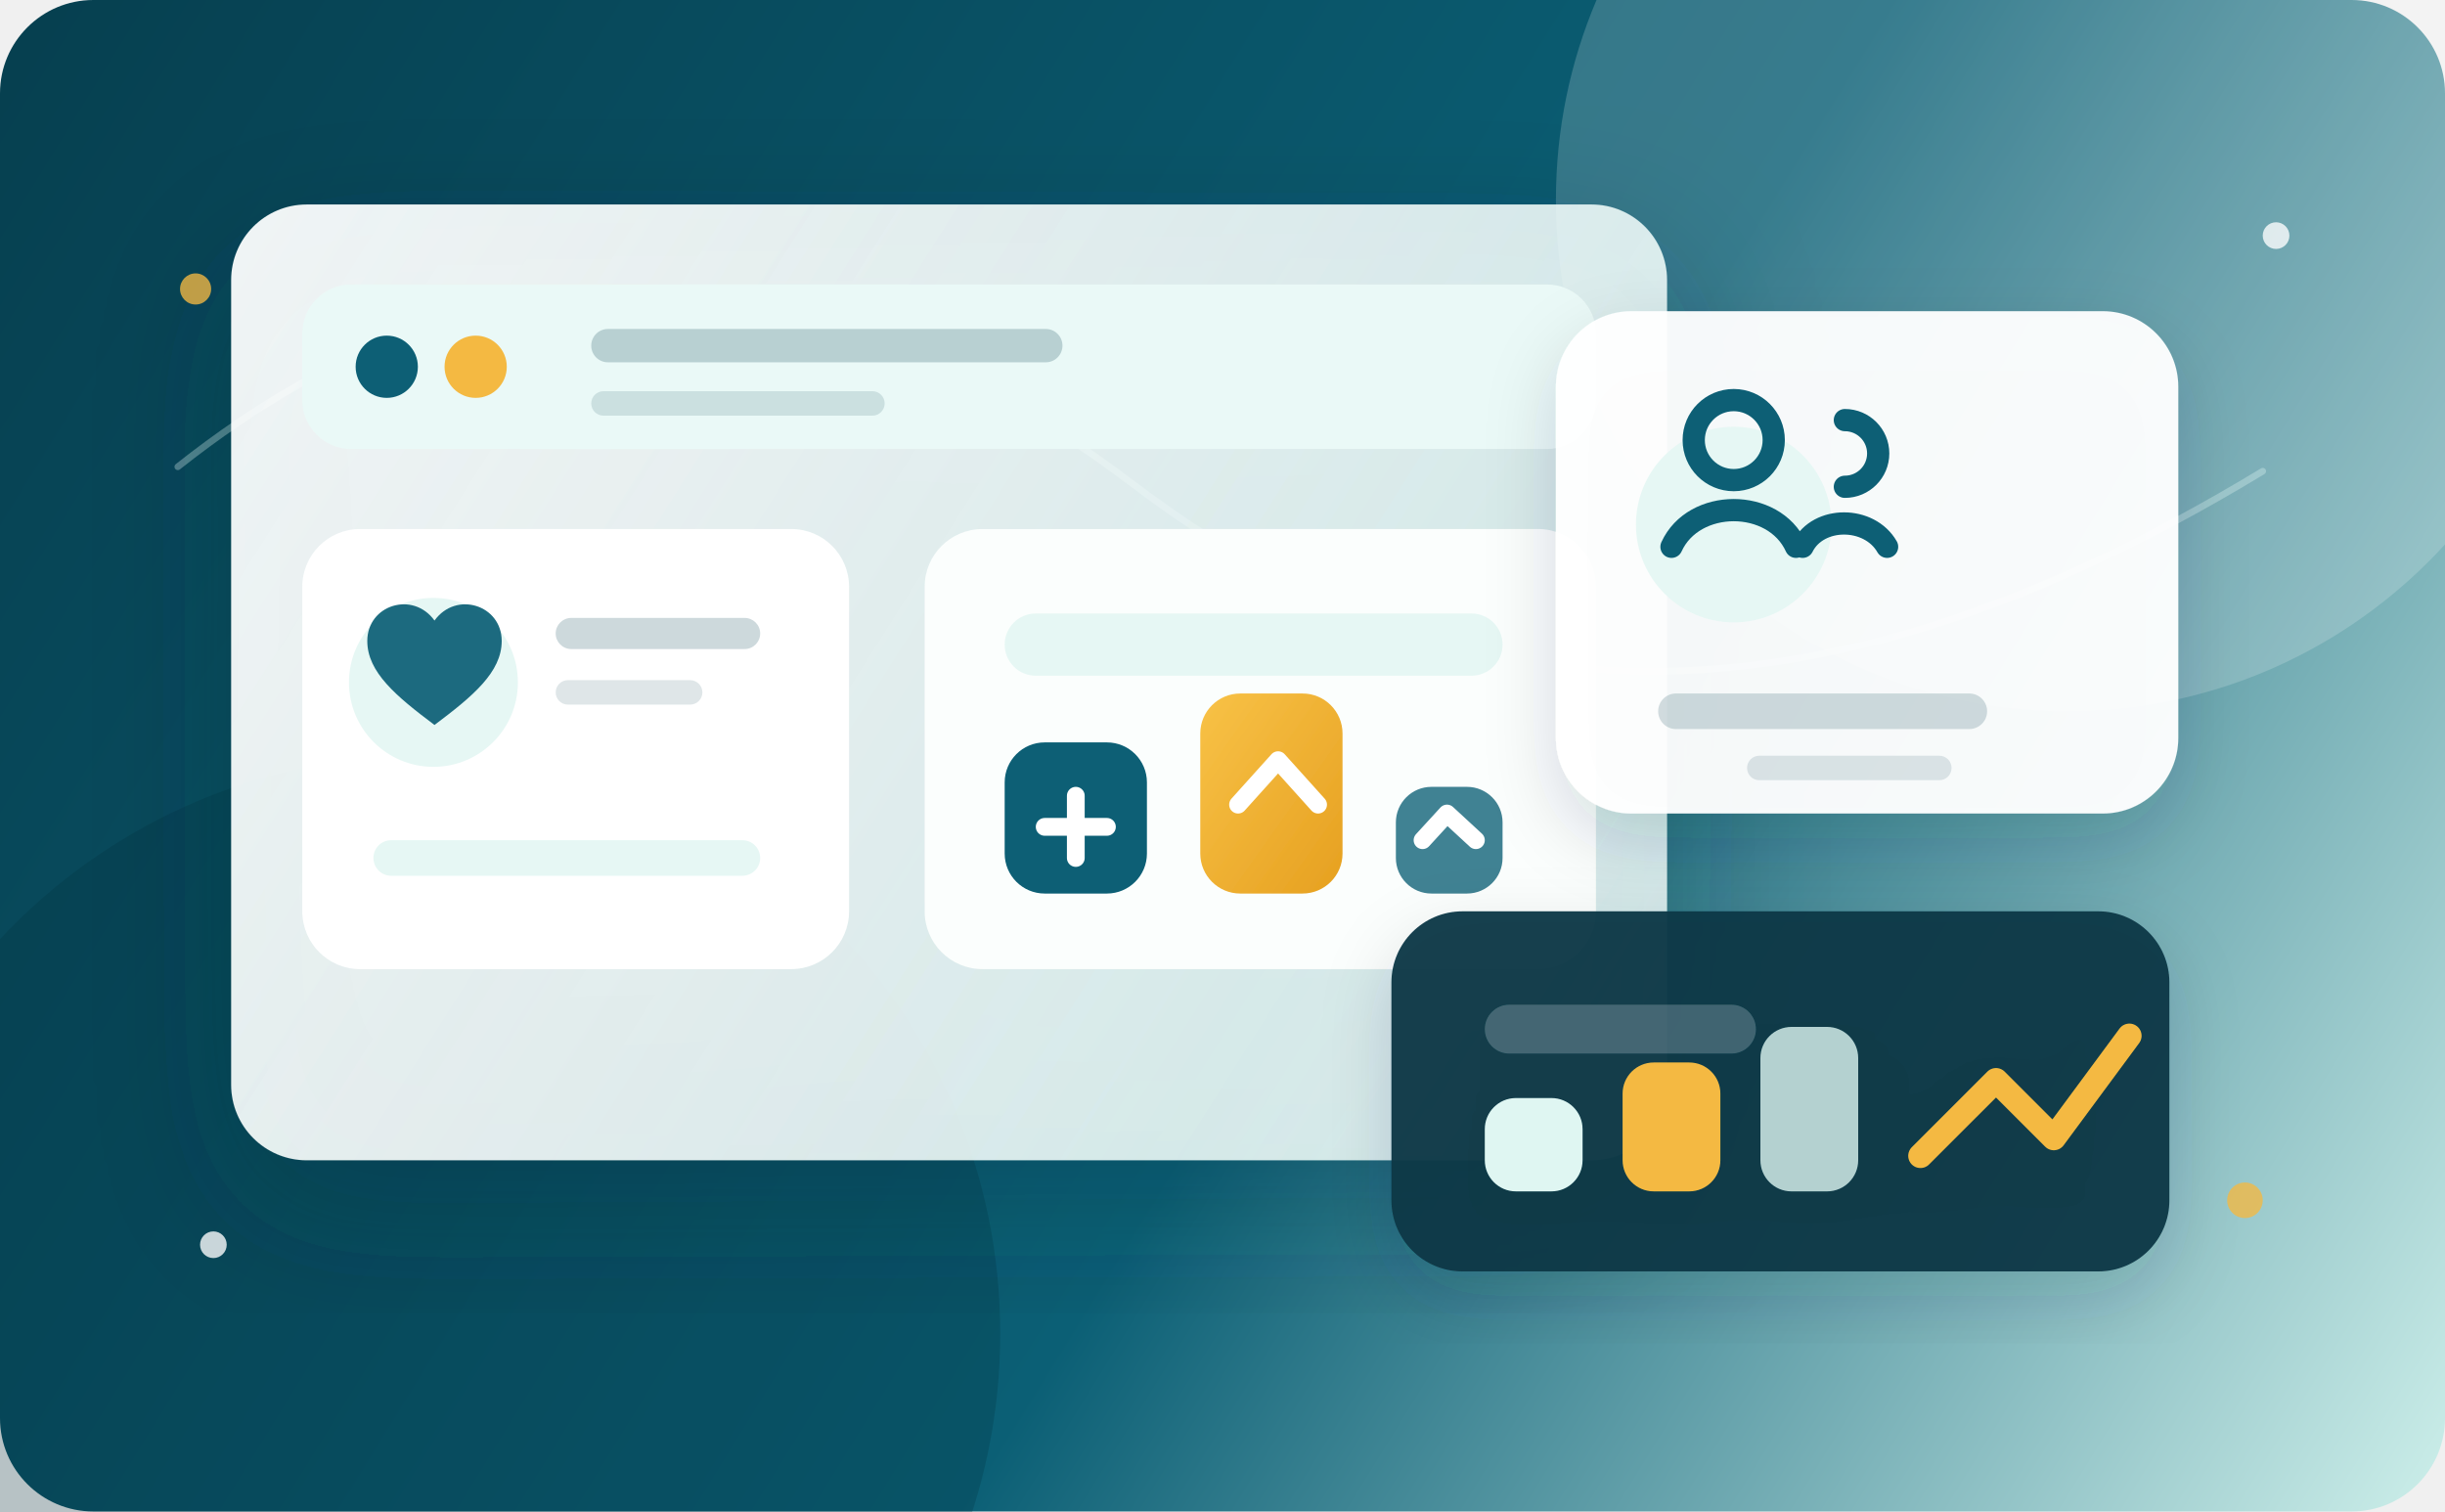
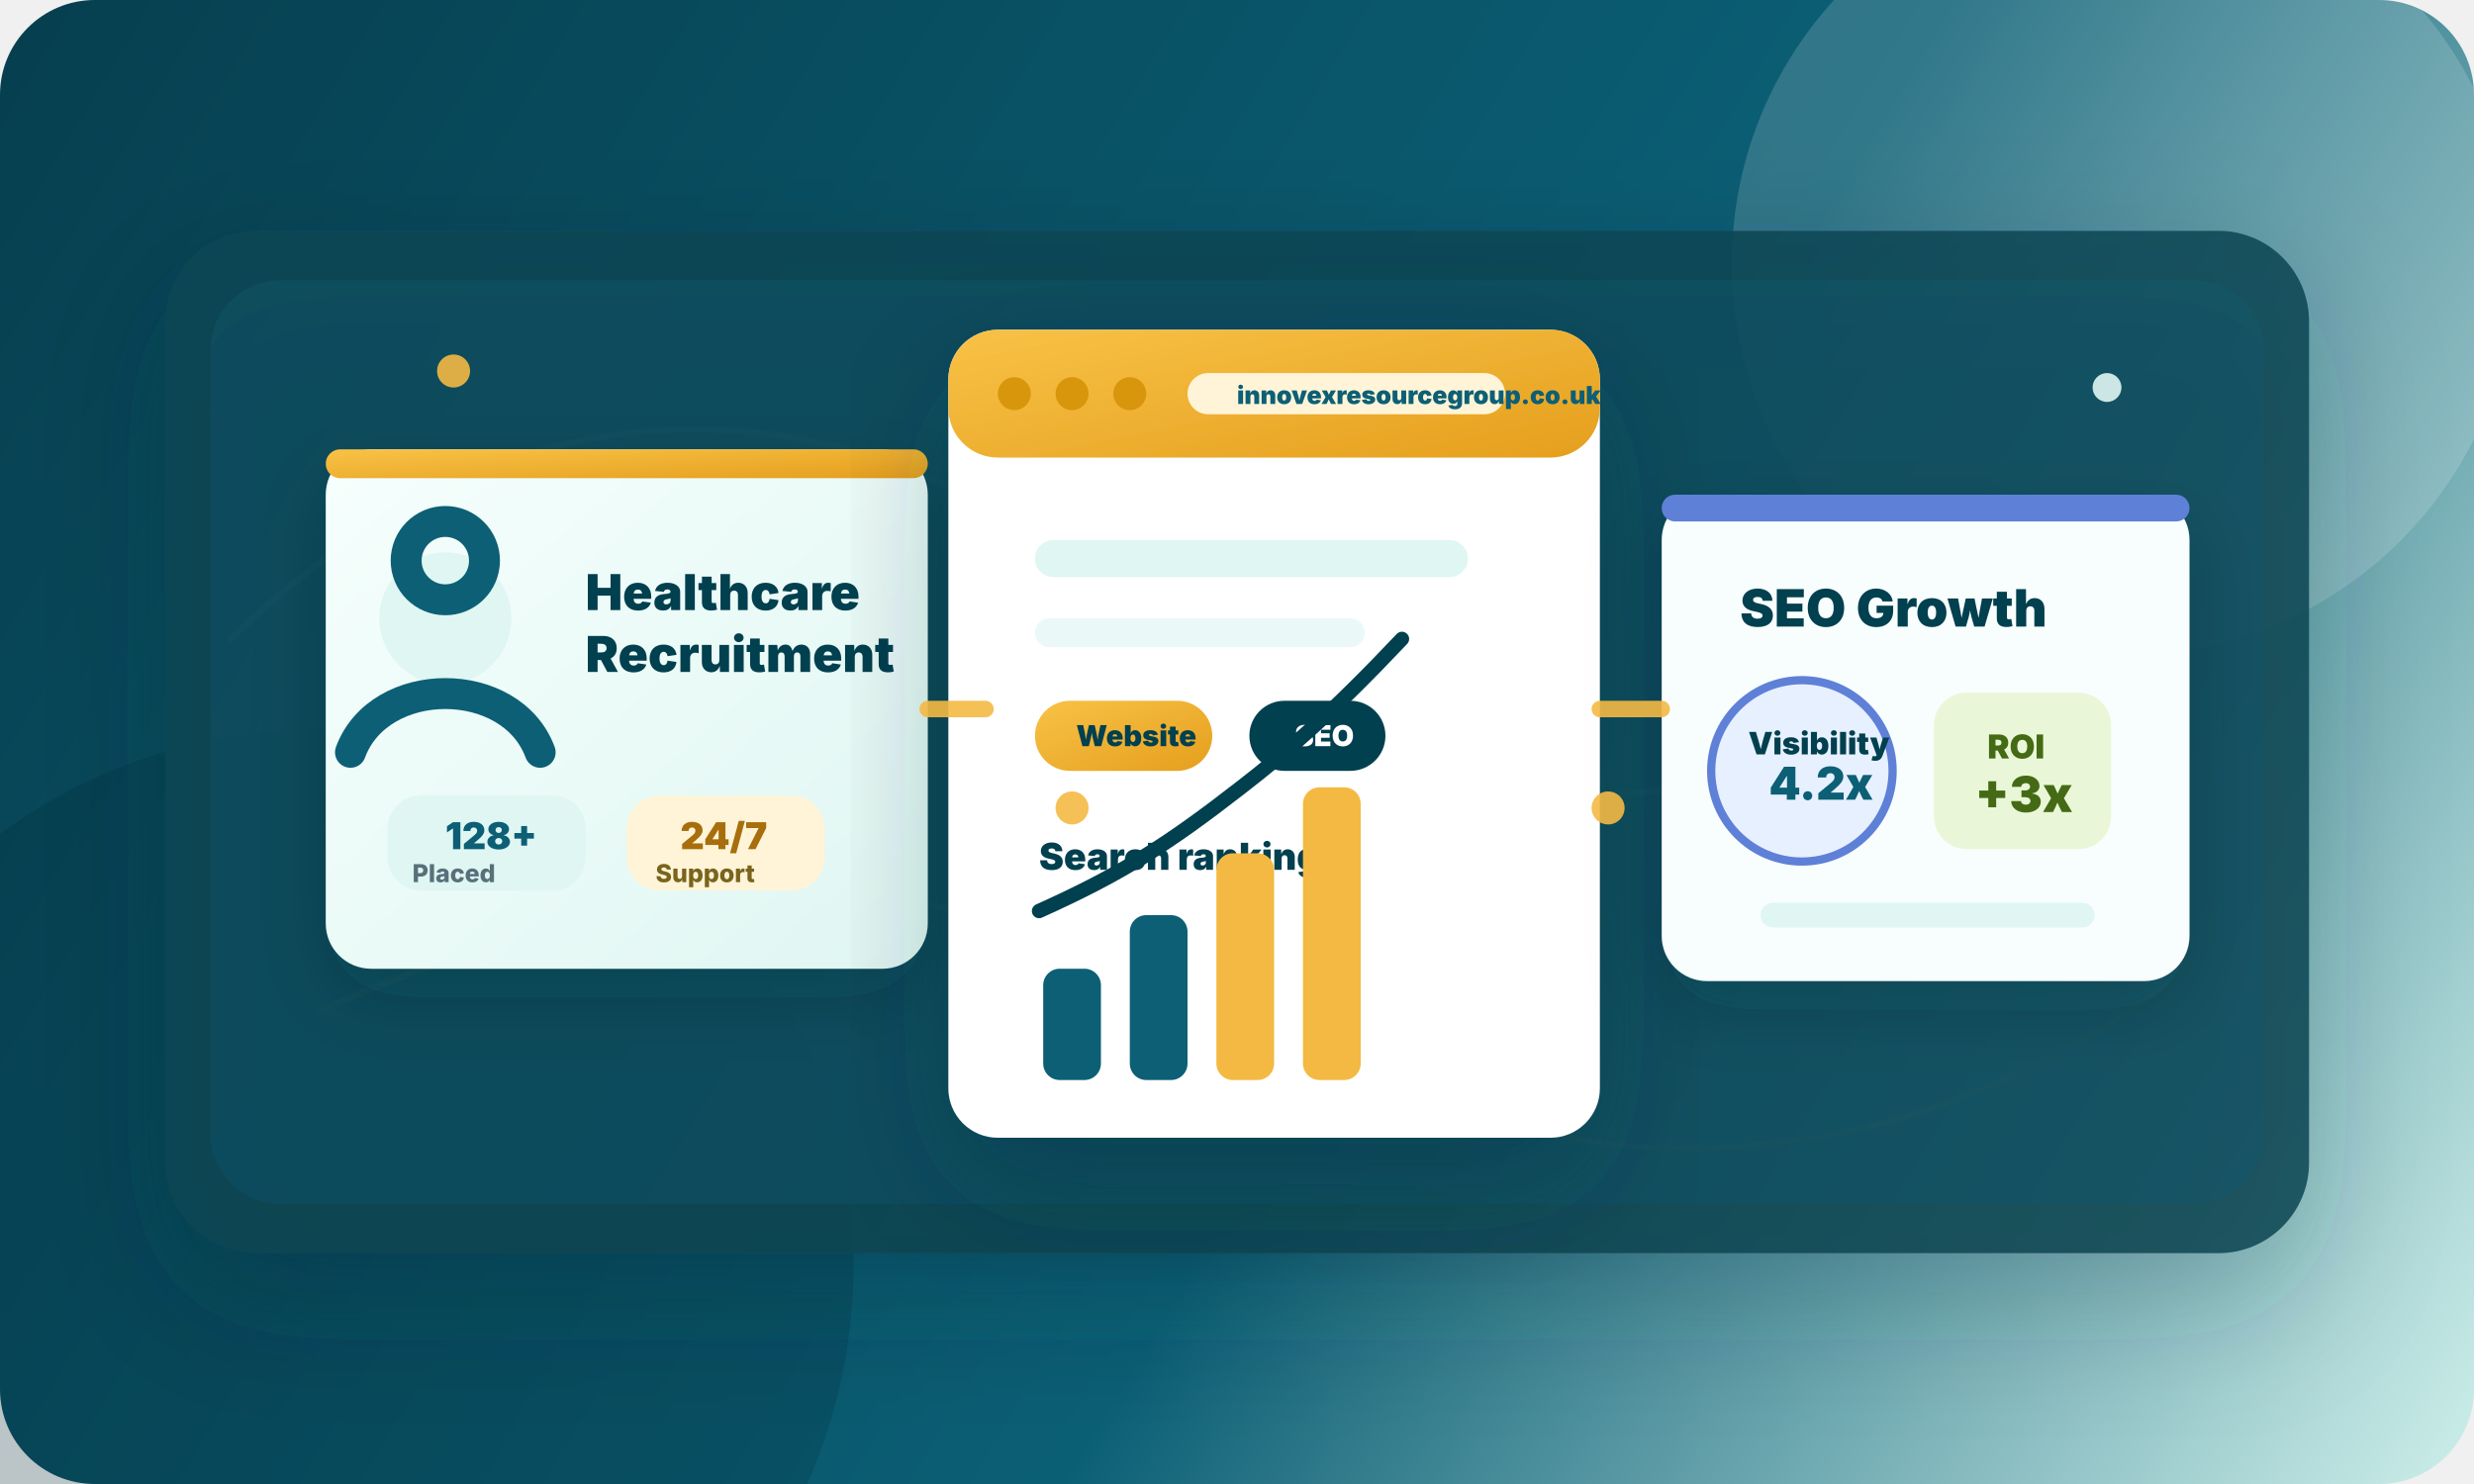
- <svg xmlns="http://www.w3.org/2000/svg" width="1100" height="680" viewBox="0 0 1100 680" fill="none" role="img" aria-labelledby="title desc">
+ <svg xmlns="http://www.w3.org/2000/svg" width="1200" height="720" viewBox="0 0 1200 720" fill="none" role="img" aria-labelledby="title desc">
  <defs>
-     <linearGradient id="heroBg" x1="0" y1="0" x2="1100" y2="680" gradientUnits="userSpaceOnUse">
+     <linearGradient id="stage" x1="0" y1="0" x2="1200" y2="720" gradientUnits="userSpaceOnUse">
      <stop stop-color="#063F4F" />
-       <stop offset=".56" stop-color="#0B5F75" />
+       <stop offset=".58" stop-color="#0B5F75" />
      <stop offset="1" stop-color="#CDEFEA" />
-     </linearGradient>
-     <linearGradient id="glass" x1="96" y1="86" x2="930" y2="614" gradientUnits="userSpaceOnUse">
-       <stop stop-color="#FFFFFF" stop-opacity=".94" />
-       <stop offset="1" stop-color="#E7FAF7" stop-opacity=".82" />
    </linearGradient>
    <linearGradient id="gold" x1="0" y1="0" x2="1" y2="1">
      <stop stop-color="#F8C247" />
-       <stop offset="1" stop-color="#E6A020" />
+       <stop offset="1" stop-color="#E59F1D" />
    </linearGradient>
-     <filter id="shadow" x="-12%" y="-16%" width="124%" height="132%">
-       <feDropShadow dx="0" dy="24" stdDeviation="34" flood-color="#032F3B" flood-opacity=".26" />
+     <linearGradient id="mint" x1="0" y1="0" x2="1" y2="1">
+       <stop stop-color="#F6FFFD" />
+       <stop offset="1" stop-color="#DFF6F2" />
+     </linearGradient>
+     <filter id="shadow" x="-15%" y="-18%" width="130%" height="136%">
+       <feDropShadow dx="0" dy="24" stdDeviation="32" flood-color="#022B36" flood-opacity=".28" />
    </filter>
-     <filter id="soft" x="-20%" y="-20%" width="140%" height="140%">
-       <feDropShadow dx="0" dy="12" stdDeviation="16" flood-color="#032F3B" flood-opacity=".16" />
+     <filter id="smallShadow" x="-25%" y="-25%" width="150%" height="150%">
+       <feDropShadow dx="0" dy="14" stdDeviation="18" flood-color="#022B36" flood-opacity=".18" />
    </filter>
  </defs>
-   <rect width="1100" height="680" rx="42" fill="url(#heroBg)" />
-   <circle cx="930" cy="90" r="230" fill="#FFFFFF" opacity=".18" />
-   <circle cx="190" cy="600" r="260" fill="#022E3A" opacity=".24" />
-   <path d="M80 210C224 96 370 112 510 218C650 324 810 338 1018 212" stroke="#DFF6F2" stroke-width="3" stroke-linecap="round" opacity=".34" />
+   <rect width="1200" height="720" rx="46" fill="url(#stage)" />
+   <circle cx="1030" cy="128" r="190" fill="#FFFFFF" opacity=".16" />
+   <circle cx="154" cy="614" r="260" fill="#022B36" opacity=".22" />
+   <path d="M112 310C256 170 421 182 560 300C702 420 869 421 1064 256" stroke="#DFF6F2" stroke-width="3" stroke-linecap="round" opacity=".22" />
+   <path d="M156 490C350 404 490 426 624 502C774 587 924 570 1054 476" stroke="#F4B942" stroke-width="3" stroke-linecap="round" opacity=".28" />
  <g filter="url(#shadow)">
-     <rect x="104" y="92" width="646" height="430" rx="34" fill="url(#glass)" />
-     <rect x="136" y="128" width="582" height="74" rx="22" fill="#EAF9F7" />
-     <circle cx="174" cy="165" r="14" fill="#0B5F75" />
-     <circle cx="214" cy="165" r="14" fill="#F4B942" />
-     <rect x="266" y="148" width="212" height="15" rx="7.5" fill="#063F4F" opacity=".22" />
-     <rect x="266" y="176" width="132" height="11" rx="5.5" fill="#063F4F" opacity=".14" />
-     <rect x="136" y="238" width="246" height="198" rx="26" fill="#FFFFFF" />
-     <circle cx="195" cy="307" r="38" fill="#E6F7F4" />
-     <path d="M195 330c32-24 56-44 56-70 0-30-38-42-56-17-18-25-56-13-56 17 0 26 24 46 56 70z" fill="#0B5F75" opacity=".92" transform="scale(.54) translate(167 274)" />
-     <rect x="250" y="278" width="92" height="14" rx="7" fill="#063F4F" opacity=".20" />
-     <rect x="250" y="306" width="66" height="11" rx="5.5" fill="#063F4F" opacity=".13" />
-     <rect x="168" y="378" width="174" height="16" rx="8" fill="#E6F7F4" />
-     <rect x="416" y="238" width="302" height="198" rx="26" fill="#FBFEFD" />
-     <rect x="452" y="276" width="224" height="28" rx="14" fill="#E6F7F4" />
-     <rect x="452" y="334" width="64" height="68" rx="18" fill="#0B5F75" />
-     <rect x="540" y="312" width="64" height="90" rx="18" fill="url(#gold)" />
-     <rect x="628" y="354" width="48" height="48" rx="16" fill="#0B5F75" opacity=".78" />
-     <path d="M470 372h28M484 358v28M557 362l18-20 18 20M640 378l11-12 13 12" stroke="#FFFFFF" stroke-width="8" stroke-linecap="round" stroke-linejoin="round" />
+     <rect x="80" y="112" width="1040" height="496" rx="44" fill="#074453" opacity=".86" />
+     <rect x="102" y="136" width="996" height="448" rx="34" fill="#0B5F75" opacity=".32" />
  </g>
-   <g filter="url(#soft)">
-     <rect x="700" y="140" width="280" height="226" rx="34" fill="#FFFFFF" opacity=".95" />
-     <circle cx="780" cy="236" r="44" fill="#E6F7F4" />
-     <path d="M752 246c10-22 46-22 56 0M780 216a18 18 0 1 0 0-36 18 18 0 0 0 0 36zM811 246c7-14 30-14 38 0M830 219a15 15 0 1 0 0-30" stroke="#0B5F75" stroke-width="10" stroke-linecap="round" />
-     <rect x="746" y="312" width="148" height="16" rx="8" fill="#063F4F" opacity=".18" />
-     <rect x="786" y="340" width="92" height="11" rx="5.5" fill="#063F4F" opacity=".13" />
+   <g filter="url(#smallShadow)">
+     <rect x="158" y="218" width="292" height="252" rx="22" fill="url(#mint)" />
+     <rect x="158" y="218" width="292" height="14" rx="7" fill="url(#gold)" />
+     <circle cx="216" cy="300" r="32" fill="#DFF6F2" />
+     <path d="M216 291a19 19 0 1 0 0-38 19 19 0 0 0 0 38zM170 365c14-38 78-38 92 0" stroke="#0B5F75" stroke-width="15" stroke-linecap="round" />
+     <text x="284" y="296" fill="#063F4F" font-family="Inter, Arial, sans-serif" font-size="24" font-weight="900">Healthcare</text>
+     <text x="284" y="326" fill="#063F4F" font-family="Inter, Arial, sans-serif" font-size="24" font-weight="900">Recruitment</text>
+     <rect x="188" y="386" width="96" height="46" rx="16" fill="#DFF6F2" />
+     <rect x="304" y="386" width="96" height="46" rx="16" fill="#FFF4D7" />
+     <text x="216" y="412" fill="#0B5F75" font-family="Inter, Arial, sans-serif" font-size="18" font-weight="900">128+</text>
+     <text x="200" y="428" fill="#58707A" font-family="Inter, Arial, sans-serif" font-size="12" font-weight="800">Placed</text>
+     <text x="330" y="412" fill="#A86E07" font-family="Inter, Arial, sans-serif" font-size="18" font-weight="900">24/7</text>
+     <text x="318" y="428" fill="#7A641E" font-family="Inter, Arial, sans-serif" font-size="12" font-weight="800">Support</text>
  </g>
-   <g filter="url(#soft)">
-     <rect x="626" y="410" width="350" height="162" rx="32" fill="#073746" opacity=".96" />
-     <rect x="668" y="452" width="122" height="22" rx="11" fill="#FFFFFF" opacity=".22" />
-     <rect x="668" y="494" width="44" height="42" rx="14" fill="#DFF6F2" />
-     <rect x="730" y="478" width="44" height="58" rx="14" fill="#F4B942" />
-     <rect x="792" y="462" width="44" height="74" rx="14" fill="#DFF6F2" opacity=".8" />
-     <path d="M864 520l34-34 26 26 34-46" stroke="#F4B942" stroke-width="11" stroke-linecap="round" stroke-linejoin="round" />
+   <g filter="url(#shadow)">
+     <rect x="460" y="160" width="316" height="392" rx="24" fill="#FFFFFF" />
+     <rect x="460" y="160" width="316" height="62" rx="24" fill="url(#gold)" />
+     <circle cx="492" cy="191" r="8" fill="#D89610" />
+     <circle cx="520" cy="191" r="8" fill="#D89610" />
+     <circle cx="548" cy="191" r="8" fill="#D89610" />
+     <rect x="576" y="181" width="154" height="20" rx="10" fill="#FFF4D7" />
+     <text x="600" y="196" fill="#0B5F75" font-family="Inter, Arial, sans-serif" font-size="12" font-weight="900">innovexresourcegroup.co.uk</text>
+     <rect x="502" y="262" width="210" height="18" rx="9" fill="#DFF6F2" />
+     <rect x="502" y="300" width="160" height="14" rx="7" fill="#EAF9F7" />
+     <rect x="502" y="340" width="86" height="34" rx="17" fill="url(#gold)" />
+     <rect x="606" y="340" width="66" height="34" rx="17" fill="#063F4F" />
+     <text x="522" y="362" fill="#063F4F" font-family="Inter, Arial, sans-serif" font-size="14" font-weight="900">Website</text>
+     <text x="628" y="362" fill="#FFFFFF" font-family="Inter, Arial, sans-serif" font-size="14" font-weight="900">SEO</text>
+     <text x="504" y="422" fill="#063F4F" font-family="Inter, Arial, sans-serif" font-size="18" font-weight="900">Search ranking</text>
+     <rect x="506" y="470" width="28" height="54" rx="8" fill="#0B5F75" />
+     <rect x="548" y="444" width="28" height="80" rx="8" fill="#0B5F75" />
+     <rect x="590" y="414" width="28" height="110" rx="8" fill="#F4B942" />
+     <rect x="632" y="382" width="28" height="142" rx="8" fill="#F4B942" />
+     <path d="M504 442C544 424 566 410 602 382C624 365 646 346 680 310" stroke="#063F4F" stroke-width="7" stroke-linecap="round" />
  </g>
-   <g opacity=".78">
-     <circle cx="88" cy="130" r="7" fill="#F4B942" />
-     <circle cx="1010" cy="540" r="8" fill="#F4B942" />
-     <circle cx="1024" cy="106" r="6" fill="#FFFFFF" />
-     <circle cx="96" cy="560" r="6" fill="#FFFFFF" />
+   <g filter="url(#smallShadow)">
+     <rect x="806" y="240" width="256" height="236" rx="22" fill="#F8FEFD" />
+     <rect x="806" y="240" width="256" height="13" rx="6.5" fill="#5E80D7" />
+     <text x="844" y="304" fill="#063F4F" font-family="Inter, Arial, sans-serif" font-size="25" font-weight="900">SEO Growth</text>
+     <circle cx="874" cy="374" r="44" fill="#E7F0FF" stroke="#5E80D7" stroke-width="4" />
+     <text x="848" y="366" fill="#063F4F" font-family="Inter, Arial, sans-serif" font-size="15" font-weight="900">Visibility</text>
+     <text x="858" y="388" fill="#0B5F75" font-family="Inter, Arial, sans-serif" font-size="22" font-weight="950">4.2x</text>
+     <rect x="938" y="336" width="86" height="76" rx="16" fill="#E9F7D8" />
+     <text x="964" y="368" fill="#456B13" font-family="Inter, Arial, sans-serif" font-size="16" font-weight="900">ROI</text>
+     <text x="958" y="394" fill="#456B13" font-family="Inter, Arial, sans-serif" font-size="24" font-weight="950">+3x</text>
+     <path d="M860 444H1010" stroke="#DFF6F2" stroke-width="12" stroke-linecap="round" />
+   </g>
+   <g opacity=".9">
+     <circle cx="520" cy="392" r="8" fill="#F4B942" />
+     <circle cx="780" cy="392" r="8" fill="#F4B942" />
+     <circle cx="220" cy="180" r="8" fill="#F4B942" />
+     <circle cx="1022" cy="188" r="7" fill="#DFF6F2" />
+     <path d="M450 344H478" stroke="#F4B942" stroke-width="8" stroke-linecap="round" />
+     <path d="M776 344H806" stroke="#F4B942" stroke-width="8" stroke-linecap="round" />
  </g>
</svg>
